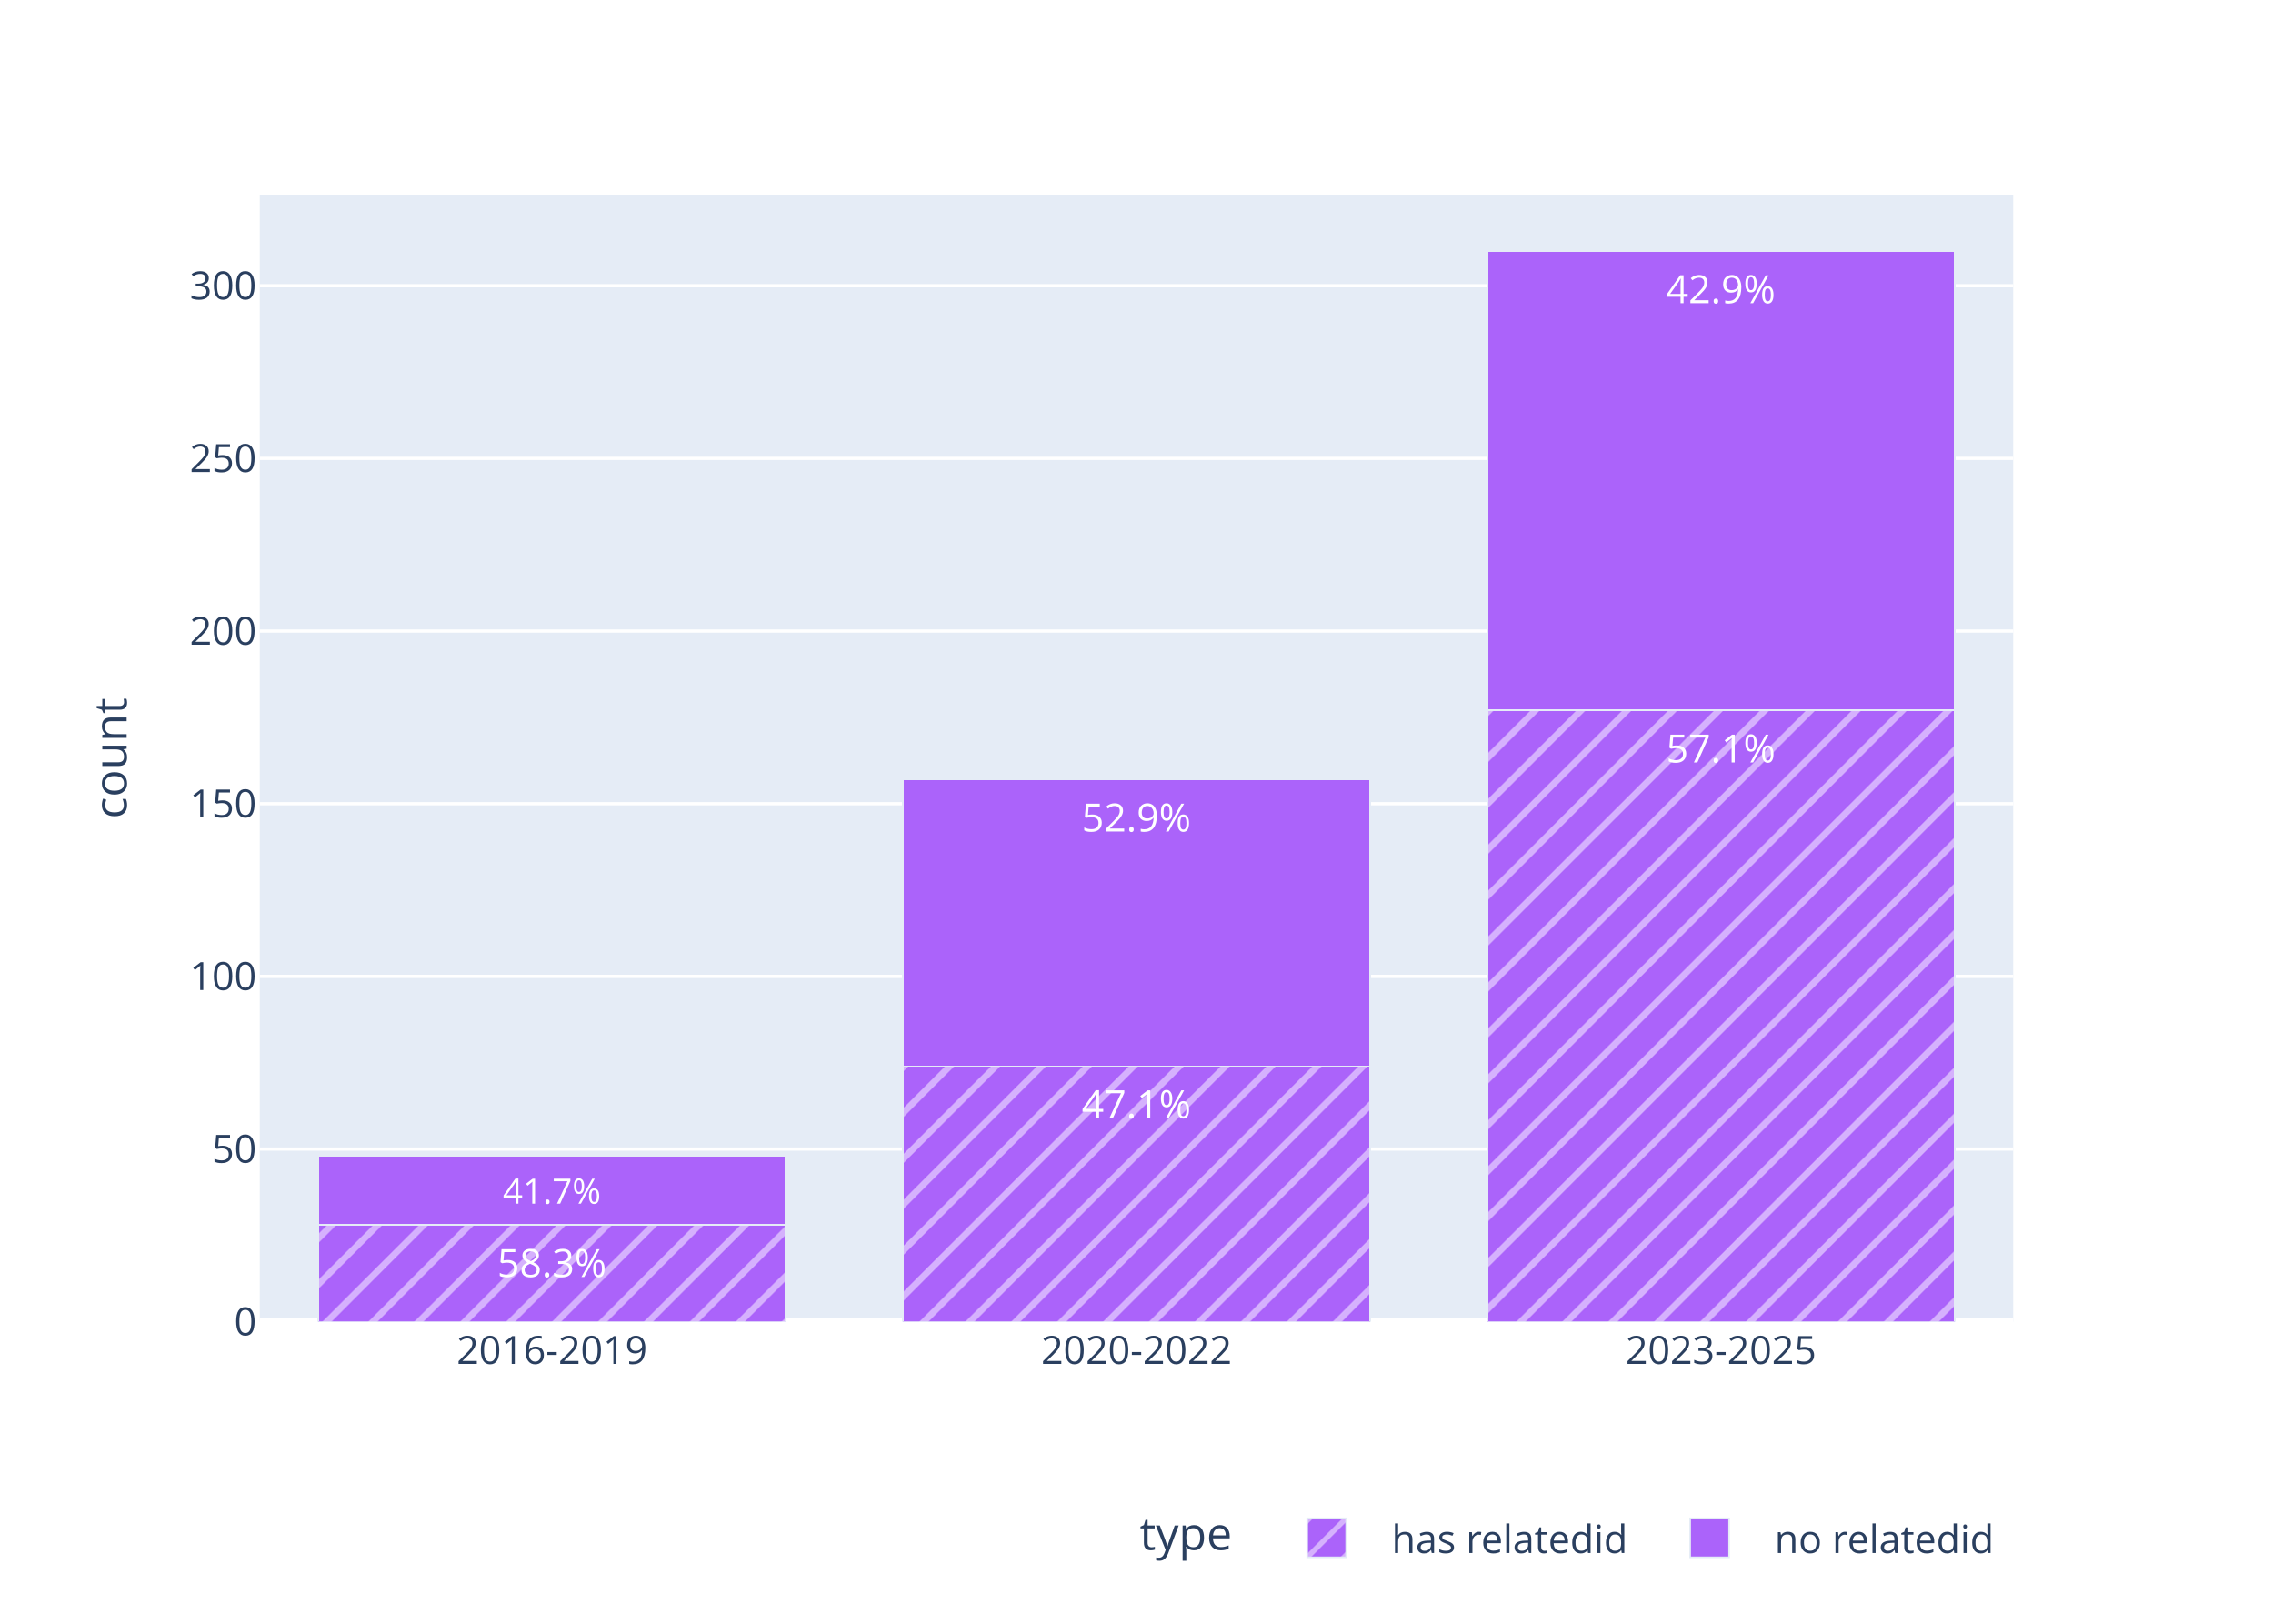
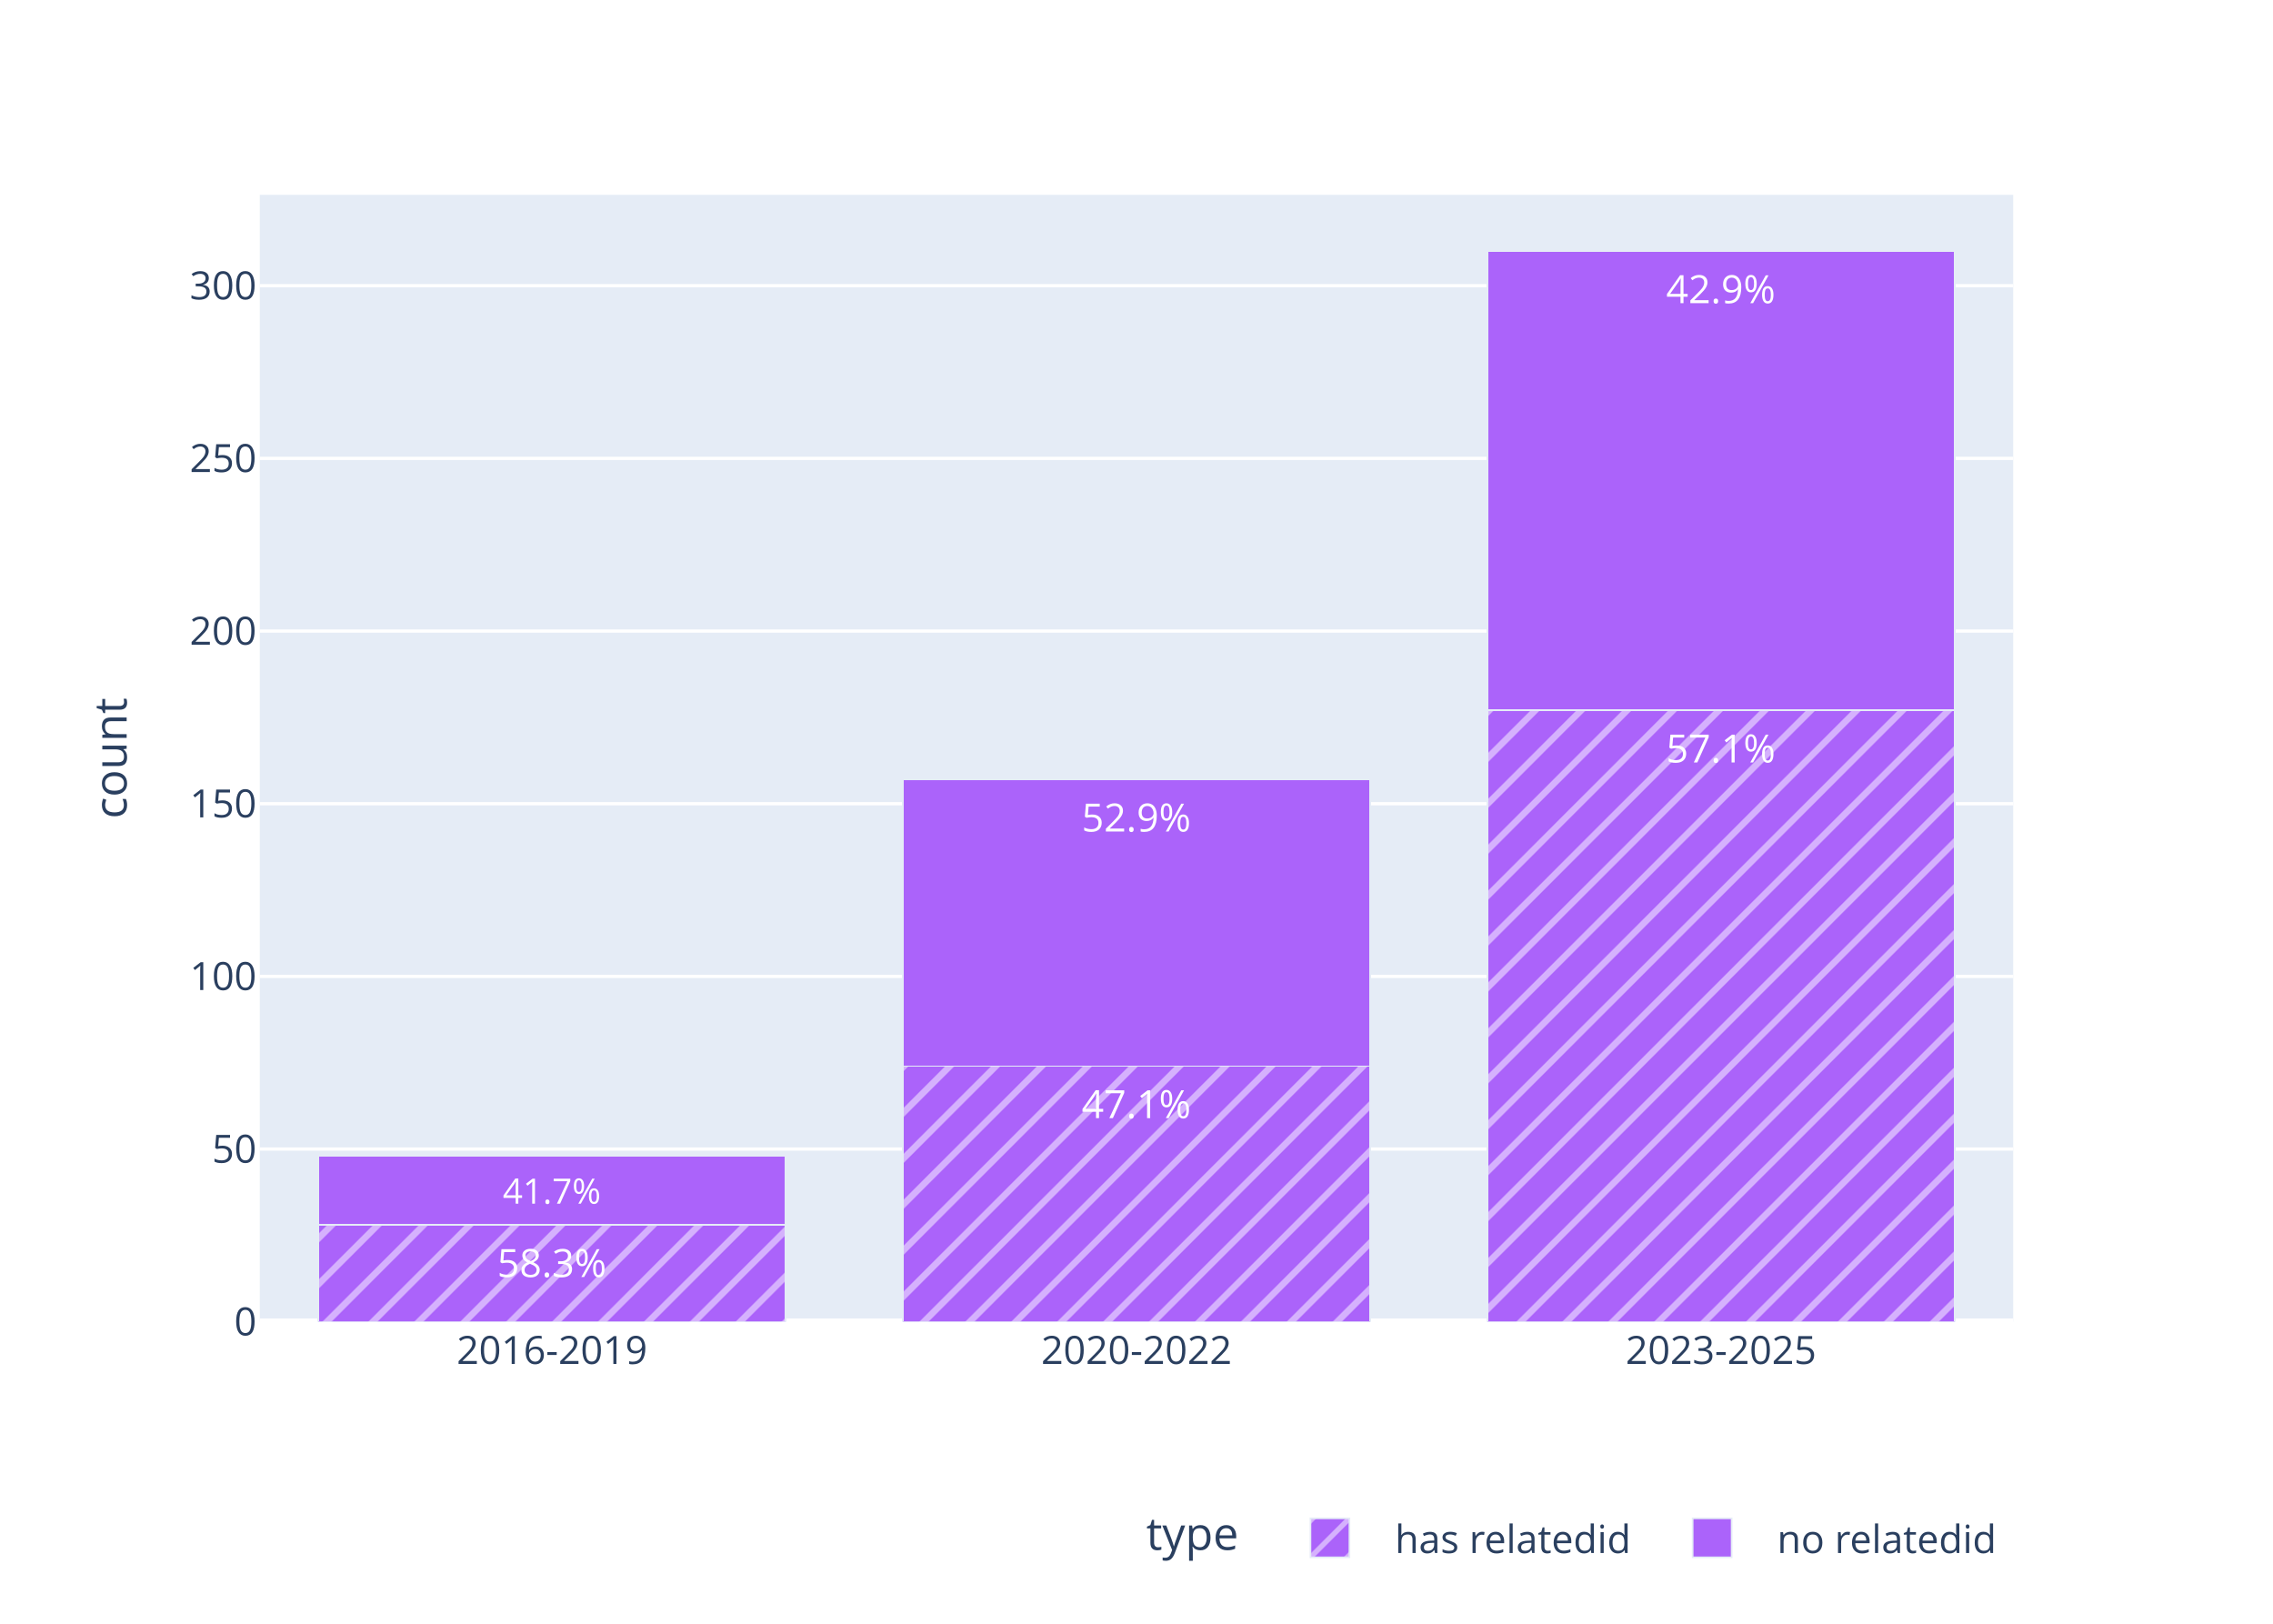
<svg xmlns="http://www.w3.org/2000/svg" class="main-svg" width="700" height="500" style="" viewBox="0 0 700 500">
  <rect x="0" y="0" width="700" height="500" style="fill: rgb(255, 255, 255); fill-opacity: 1;" />
-   <defs id="defs-747698">
+   <defs id="defs-ce0de0">
    <g class="clips">
-       <clipPath id="clip747698xyplot" class="plotclip">
+       <clipPath id="clipce0de0xyplot" class="plotclip">
        <rect width="540" height="347" />
      </clipPath>
-       <clipPath class="axesclip" id="clip747698x">
+       <clipPath class="axesclip" id="clipce0de0x">
        <rect x="80" y="0" width="540" height="500" />
      </clipPath>
-       <clipPath class="axesclip" id="clip747698y">
+       <clipPath class="axesclip" id="clipce0de0y">
        <rect x="0" y="60" width="700" height="347" />
      </clipPath>
-       <clipPath class="axesclip" id="clip747698xy">
+       <clipPath class="axesclip" id="clipce0de0xy">
        <rect x="80" y="60" width="540" height="347" />
      </clipPath>
    </g>
    <g class="gradients" />
    <g class="patterns">
-       <pattern id="p747698-legend-22aec6" width="14.142px" height="14.142px" patternUnits="userSpaceOnUse" patternTransform="scale(0.8)">
+       <pattern id="pce0de0-legend-38ec02" width="14.142px" height="14.142px" patternUnits="userSpaceOnUse" patternTransform="scale(0.8)">
        <rect width="14.142px" height="14.142px" fill="rgb(171, 99, 250)" fill-opacity="1" />
        <path d="M-3.536,3.536l7.071,-7.071M0,14.142L14.142,0M10.607,17.678l7.071,-7.071" opacity="0.5" stroke="rgb(255, 255, 255)" stroke-width="2px" />
      </pattern>
-       <pattern id="p747698-22aec6" width="14.142px" height="14.142px" patternUnits="userSpaceOnUse" patternTransform="">
+       <pattern id="pce0de0-38ec02" width="14.142px" height="14.142px" patternUnits="userSpaceOnUse" patternTransform="">
        <rect width="14.142px" height="14.142px" fill="rgb(171, 99, 250)" fill-opacity="1" />
        <path d="M-3.536,3.536l7.071,-7.071M0,14.142L14.142,0M10.607,17.678l7.071,-7.071" opacity="0.5" stroke="rgb(255, 255, 255)" stroke-width="2px" />
      </pattern>
    </g>
  </defs>
  <g class="bglayer">
    <rect class="bg" x="80" y="60" width="540" height="347" style="fill: rgb(229, 236, 246); fill-opacity: 1; stroke-width: 0;" />
  </g>
  <g class="layer-below">
    <g class="imagelayer" />
    <g class="shapelayer" />
  </g>
  <g class="cartesianlayer">
    <g class="subplot xy">
      <g class="layer-subplot">
        <g class="shapelayer" />
        <g class="imagelayer" />
      </g>
      <g class="minor-gridlayer">
        <g class="x" />
        <g class="y" />
      </g>
      <g class="gridlayer">
        <g class="x" />
        <g class="y">
          <path class="ygrid crisp" transform="translate(0,353.83)" d="M80,0h540" style="stroke: rgb(255, 255, 255); stroke-opacity: 1; stroke-width: 1px;" />
          <path class="ygrid crisp" transform="translate(0,300.66)" d="M80,0h540" style="stroke: rgb(255, 255, 255); stroke-opacity: 1; stroke-width: 1px;" />
          <path class="ygrid crisp" transform="translate(0,247.49)" d="M80,0h540" style="stroke: rgb(255, 255, 255); stroke-opacity: 1; stroke-width: 1px;" />
          <path class="ygrid crisp" transform="translate(0,194.32)" d="M80,0h540" style="stroke: rgb(255, 255, 255); stroke-opacity: 1; stroke-width: 1px;" />
          <path class="ygrid crisp" transform="translate(0,141.15)" d="M80,0h540" style="stroke: rgb(255, 255, 255); stroke-opacity: 1; stroke-width: 1px;" />
          <path class="ygrid crisp" transform="translate(0,87.98)" d="M80,0h540" style="stroke: rgb(255, 255, 255); stroke-opacity: 1; stroke-width: 1px;" />
        </g>
      </g>
      <g class="zerolinelayer">
        <path class="yzl zl crisp" transform="translate(0,407)" d="M80,0h540" style="stroke: rgb(255, 255, 255); stroke-opacity: 1; stroke-width: 2px;" />
      </g>
      <g class="layer-between">
        <g class="shapelayer" />
        <g class="imagelayer" />
      </g>
      <path class="xlines-below" />
      <path class="ylines-below" />
      <g class="overlines-below" />
      <g class="xaxislayer-below" />
      <g class="yaxislayer-below" />
      <g class="overaxes-below" />
      <g class="overplot">
-         <g class="xy" transform="translate(80,60)" clip-path="url(#clip747698xyplot)">
+         <g class="xy" transform="translate(80,60)" clip-path="url(#clipce0de0xyplot)">
          <g class="barlayer mlayer">
            <g class="trace bars" shape-rendering="crispEdges" style="opacity: 1;">
              <g class="points">
                <g class="point">
-                   <path d="M18,347V317.23H162V347Z" style="vector-effect: none; opacity: 1; stroke-width: 0.5px; fill: url('#p747698-22aec6'); stroke: rgb(229, 236, 246); stroke-opacity: 1;" class="pattern_filled" />
-                   <text class="bartext bartext-inside" text-anchor="middle" data-notex="1" x="0" y="0" style="font-family: 'Open Sans', verdana, arial, sans-serif; font-size: 12px; fill: rgb(255, 255, 255); fill-opacity: 1; white-space: pre;" transform="translate(89.95996,333.23)">58.3%</text>
-                 </g>
-                 <g class="point">
-                   <path d="M198,347V268.31H342V347Z" style="vector-effect: none; opacity: 1; stroke-width: 0.5px; fill: url('#p747698-22aec6'); stroke: rgb(229, 236, 246); stroke-opacity: 1;" class="pattern_filled" />
-                   <text class="bartext bartext-inside" text-anchor="middle" data-notex="1" x="0" y="0" style="font-family: 'Open Sans', verdana, arial, sans-serif; font-size: 12px; fill: rgb(255, 255, 255); fill-opacity: 1; white-space: pre;" transform="translate(269.96,284.31)">47.1%</text>
-                 </g>
-                 <g class="point">
-                   <path d="M378,347V158.78H522V347Z" style="vector-effect: none; opacity: 1; stroke-width: 0.5px; fill: url('#p747698-22aec6'); stroke: rgb(229, 236, 246); stroke-opacity: 1;" class="pattern_filled" />
-                   <text class="bartext bartext-inside" text-anchor="middle" data-notex="1" x="0" y="0" style="font-family: 'Open Sans', verdana, arial, sans-serif; font-size: 12px; fill: rgb(255, 255, 255); fill-opacity: 1; white-space: pre;" transform="translate(449.96,174.78)">57.1%</text>
+                   <path d="M18,347V317.23H162V347Z" style="vector-effect: none; opacity: 1; stroke-width: 0.5px; fill: url('#pce0de0-38ec02'); stroke: rgb(229, 236, 246); stroke-opacity: 1;" class="pattern_filled" />
+                   <text class="bartext bartext-inside" text-anchor="middle" data-notex="1" x="0" y="0" style="font-family: 'Open Sans', verdana, arial, sans-serif; font-size: 12px; fill: rgb(255, 255, 255); fill-opacity: 1; white-space: pre;" transform="translate(89.93945,333.23)">58.3%</text>
+                 </g>
+                 <g class="point">
+                   <path d="M198,347V268.31H342V347Z" style="vector-effect: none; opacity: 1; stroke-width: 0.5px; fill: url('#pce0de0-38ec02'); stroke: rgb(229, 236, 246); stroke-opacity: 1;" class="pattern_filled" />
+                   <text class="bartext bartext-inside" text-anchor="middle" data-notex="1" x="0" y="0" style="font-family: 'Open Sans', verdana, arial, sans-serif; font-size: 12px; fill: rgb(255, 255, 255); fill-opacity: 1; white-space: pre;" transform="translate(269.9395,284.31)">47.1%</text>
+                 </g>
+                 <g class="point">
+                   <path d="M378,347V158.78H522V347Z" style="vector-effect: none; opacity: 1; stroke-width: 0.5px; fill: url('#pce0de0-38ec02'); stroke: rgb(229, 236, 246); stroke-opacity: 1;" class="pattern_filled" />
+                   <text class="bartext bartext-inside" text-anchor="middle" data-notex="1" x="0" y="0" style="font-family: 'Open Sans', verdana, arial, sans-serif; font-size: 12px; fill: rgb(255, 255, 255); fill-opacity: 1; white-space: pre;" transform="translate(449.9395,174.78)">57.1%</text>
                </g>
              </g>
            </g>
            <g class="trace bars" shape-rendering="crispEdges" style="opacity: 1;">
              <g class="points">
                <g class="point">
                  <path d="M18,317.23V295.96H162V317.23Z" style="vector-effect: none; opacity: 1; stroke-width: 0.5px; fill: rgb(171, 99, 250); fill-opacity: 1; stroke: rgb(229, 236, 246); stroke-opacity: 1;" />
-                   <text class="bartext bartext-inside" text-anchor="middle" data-notex="1" x="0" y="0" style="font-family: 'Open Sans', verdana, arial, sans-serif; font-size: 12px; fill: rgb(255, 255, 255); fill-opacity: 1; white-space: pre;" transform="translate(89.96404,310.6371)scale(0.8982353)">41.7%</text>
+                   <text class="bartext bartext-inside" text-anchor="middle" data-notex="1" x="0" y="0" style="font-family: 'Open Sans', verdana, arial, sans-serif; font-size: 12px; fill: rgb(255, 255, 255); fill-opacity: 1; white-space: pre;" transform="translate(89.94561,310.6371)scale(0.8982353)">41.7%</text>
                </g>
                <g class="point">
                  <path d="M198,268.31V180.05H342V268.31Z" style="vector-effect: none; opacity: 1; stroke-width: 0.5px; fill: rgb(171, 99, 250); fill-opacity: 1; stroke: rgb(229, 236, 246); stroke-opacity: 1;" />
-                   <text class="bartext bartext-inside" text-anchor="middle" data-notex="1" x="0" y="0" style="font-family: 'Open Sans', verdana, arial, sans-serif; font-size: 12px; fill: rgb(255, 255, 255); fill-opacity: 1; white-space: pre;" transform="translate(269.96,196.05)">52.9%</text>
+                   <text class="bartext bartext-inside" text-anchor="middle" data-notex="1" x="0" y="0" style="font-family: 'Open Sans', verdana, arial, sans-serif; font-size: 12px; fill: rgb(255, 255, 255); fill-opacity: 1; white-space: pre;" transform="translate(269.9395,196.05)">52.9%</text>
                </g>
                <g class="point">
                  <path d="M378,158.78V17.35H522V158.78Z" style="vector-effect: none; opacity: 1; stroke-width: 0.5px; fill: rgb(171, 99, 250); fill-opacity: 1; stroke: rgb(229, 236, 246); stroke-opacity: 1;" />
-                   <text class="bartext bartext-inside" text-anchor="middle" data-notex="1" x="0" y="0" style="font-family: 'Open Sans', verdana, arial, sans-serif; font-size: 12px; fill: rgb(255, 255, 255); fill-opacity: 1; white-space: pre;" transform="translate(449.96,33.35)">42.9%</text>
+                   <text class="bartext bartext-inside" text-anchor="middle" data-notex="1" x="0" y="0" style="font-family: 'Open Sans', verdana, arial, sans-serif; font-size: 12px; fill: rgb(255, 255, 255); fill-opacity: 1; white-space: pre;" transform="translate(449.9395,33.35)">42.9%</text>
                </g>
              </g>
            </g>
          </g>
        </g>
      </g>
      <g class="zerolinelayer-above" />
      <path class="xlines-above crisp" d="M0,0" style="fill: none;" />
      <path class="ylines-above crisp" d="M0,0" style="fill: none;" />
      <g class="overlines-above" />
      <g class="xaxislayer-above">
        <g class="xtick">
          <text text-anchor="middle" x="0" y="420" transform="translate(170,0)" style="font-family: 'Open Sans', verdana, arial, sans-serif; font-size: 12px; fill: rgb(42, 63, 95); fill-opacity: 1; white-space: pre;">2016-2019</text>
        </g>
        <g class="xtick">
          <text text-anchor="middle" x="0" y="420" transform="translate(350,0)" style="font-family: 'Open Sans', verdana, arial, sans-serif; font-size: 12px; fill: rgb(42, 63, 95); fill-opacity: 1; white-space: pre;">2020-2022</text>
        </g>
        <g class="xtick">
          <text text-anchor="middle" x="0" y="420" transform="translate(530,0)" style="font-family: 'Open Sans', verdana, arial, sans-serif; font-size: 12px; fill: rgb(42, 63, 95); fill-opacity: 1; white-space: pre;">2023-2025</text>
        </g>
      </g>
      <g class="yaxislayer-above">
        <g class="ytick">
          <text text-anchor="end" x="79" y="4.2" transform="translate(0,407)" style="font-family: 'Open Sans', verdana, arial, sans-serif; font-size: 12px; fill: rgb(42, 63, 95); fill-opacity: 1; white-space: pre;">0</text>
        </g>
        <g class="ytick">
          <text text-anchor="end" x="79" y="4.2" style="font-family: 'Open Sans', verdana, arial, sans-serif; font-size: 12px; fill: rgb(42, 63, 95); fill-opacity: 1; white-space: pre;" transform="translate(0,353.83)">50</text>
        </g>
        <g class="ytick">
          <text text-anchor="end" x="79" y="4.2" style="font-family: 'Open Sans', verdana, arial, sans-serif; font-size: 12px; fill: rgb(42, 63, 95); fill-opacity: 1; white-space: pre;" transform="translate(0,300.66)">100</text>
        </g>
        <g class="ytick">
          <text text-anchor="end" x="79" y="4.2" style="font-family: 'Open Sans', verdana, arial, sans-serif; font-size: 12px; fill: rgb(42, 63, 95); fill-opacity: 1; white-space: pre;" transform="translate(0,247.49)">150</text>
        </g>
        <g class="ytick">
          <text text-anchor="end" x="79" y="4.2" style="font-family: 'Open Sans', verdana, arial, sans-serif; font-size: 12px; fill: rgb(42, 63, 95); fill-opacity: 1; white-space: pre;" transform="translate(0,194.32)">200</text>
        </g>
        <g class="ytick">
          <text text-anchor="end" x="79" y="4.2" style="font-family: 'Open Sans', verdana, arial, sans-serif; font-size: 12px; fill: rgb(42, 63, 95); fill-opacity: 1; white-space: pre;" transform="translate(0,141.15)">250</text>
        </g>
        <g class="ytick">
          <text text-anchor="end" x="79" y="4.2" style="font-family: 'Open Sans', verdana, arial, sans-serif; font-size: 12px; fill: rgb(42, 63, 95); fill-opacity: 1; white-space: pre;" transform="translate(0,87.98)">300</text>
        </g>
      </g>
      <g class="overaxes-above" />
    </g>
  </g>
  <g class="polarlayer" />
  <g class="smithlayer" />
  <g class="ternarylayer" />
  <g class="geolayer" />
  <g class="funnelarealayer" />
  <g class="pielayer" />
  <g class="iciclelayer" />
  <g class="treemaplayer" />
  <g class="sunburstlayer" />
  <g class="glimages" />
-   <defs id="topdefs-747698">
+   <defs id="topdefs-ce0de0">
    <g class="clips" />
-     <clipPath id="legend747698">
-       <rect width="271" height="29" x="0" y="0" />
+     <clipPath id="legendce0de0">
+       <rect width="269" height="29" x="0" y="0" />
    </clipPath>
  </defs>
  <g class="layer-above">
    <g class="imagelayer" />
    <g class="shapelayer" />
  </g>
  <g class="infolayer">
-     <g class="legend" pointer-events="all" transform="translate(349,459.05)">
-       <rect class="bg" shape-rendering="crispEdges" style="stroke: rgb(68, 68, 68); stroke-opacity: 1; fill: rgb(255, 255, 255); fill-opacity: 1; stroke-width: 0px;" width="271" height="29" x="0" y="0" />
-       <g class="scrollbox" transform="" clip-path="url(#legend747698)">
+     <g class="legend" pointer-events="all" transform="translate(351,459.05)">
+       <rect class="bg" shape-rendering="crispEdges" style="stroke: rgb(68, 68, 68); stroke-opacity: 1; fill: rgb(255, 255, 255); fill-opacity: 1; stroke-width: 0px;" width="269" height="29" x="0" y="0" />
+       <g class="scrollbox" transform="" clip-path="url(#legendce0de0)">
        <text class="legendtitletext" text-anchor="start" x="2" y="18.2" style="font-family: 'Open Sans', verdana, arial, sans-serif; font-size: 14px; fill: rgb(42, 63, 95); fill-opacity: 1; white-space: pre; opacity: 1;">type</text>
        <g class="groups" transform="">
-           <g class="traces" transform="translate(39.56934,14.5)" style="opacity: 1;">
+           <g class="traces" transform="translate(38.57617,14.5)" style="opacity: 1;">
            <text class="legendtext" text-anchor="start" x="40" y="4.68" style="font-family: 'Open Sans', verdana, arial, sans-serif; font-size: 12px; fill: rgb(42, 63, 95); fill-opacity: 1; white-space: pre;">has relatedid</text>
            <g class="layers" style="opacity: 1;">
              <g class="legendfill" />
              <g class="legendlines" />
              <g class="legendsymbols">
                <g class="legendpoints">
-                   <path class="legendundefined pattern_filled" d="M6,6H-6V-6H6Z" transform="translate(20,0)" style="stroke-width: 0.5px; fill: url('#p747698-legend-22aec6'); stroke: rgb(229, 236, 246); stroke-opacity: 1;" />
-                 </g>
-               </g>
-             </g>
-             <rect class="legendtoggle" x="0" y="-9.5" width="115.438" height="19" style="fill: rgb(0, 0, 0); fill-opacity: 0;" />
+                   <path class="legendundefined pattern_filled" d="M6,6H-6V-6H6Z" transform="translate(20,0)" style="stroke-width: 0.5px; fill: url('#pce0de0-legend-38ec02'); stroke: rgb(229, 236, 246); stroke-opacity: 1;" />
+                 </g>
+               </g>
+             </g>
+             <rect class="legendtoggle" x="0" y="-9.5" width="115.203" height="19" style="fill: rgb(0, 0, 0); fill-opacity: 0;" />
          </g>
        </g>
-         <g class="groups" transform="translate(117.9375,0)">
-           <g class="traces" transform="translate(39.56934,14.5)" style="opacity: 1;">
+         <g class="groups" transform="translate(117.7031,0)">
+           <g class="traces" transform="translate(38.57617,14.5)" style="opacity: 1;">
            <text class="legendtext" text-anchor="start" x="40" y="4.68" style="font-family: 'Open Sans', verdana, arial, sans-serif; font-size: 12px; fill: rgb(42, 63, 95); fill-opacity: 1; white-space: pre;">no relatedid</text>
            <g class="layers" style="opacity: 1;">
              <g class="legendfill" />
              <g class="legendlines" />
              <g class="legendsymbols">
                <g class="legendpoints">
                  <path class="legendundefined" d="M6,6H-6V-6H6Z" transform="translate(20,0)" style="stroke-width: 0.5px; fill: rgb(171, 99, 250); fill-opacity: 1; stroke: rgb(229, 236, 246); stroke-opacity: 1;" />
                </g>
              </g>
            </g>
-             <rect class="legendtoggle" x="0" y="-9.5" width="110.266" height="19" style="fill: rgb(0, 0, 0); fill-opacity: 0;" />
+             <rect class="legendtoggle" x="0" y="-9.5" width="110.047" height="19" style="fill: rgb(0, 0, 0); fill-opacity: 0;" />
          </g>
        </g>
      </g>
      <rect class="scrollbar" rx="20" ry="3" width="0" height="0" style="fill: rgb(128, 139, 164); fill-opacity: 1;" x="0" y="0" />
    </g>
    <g class="g-gtitle" />
    <g class="g-xtitle" />
    <g class="g-ytitle">
      <text class="ytitle" transform="rotate(-90,39.00625,233.5)" x="39.006" y="233.5" text-anchor="middle" style="opacity: 1; font-family: 'Open Sans', verdana, arial, sans-serif; font-size: 14px; fill: rgb(42, 63, 95); fill-opacity: 1; white-space: pre;">count</text>
    </g>
  </g>
</svg>
